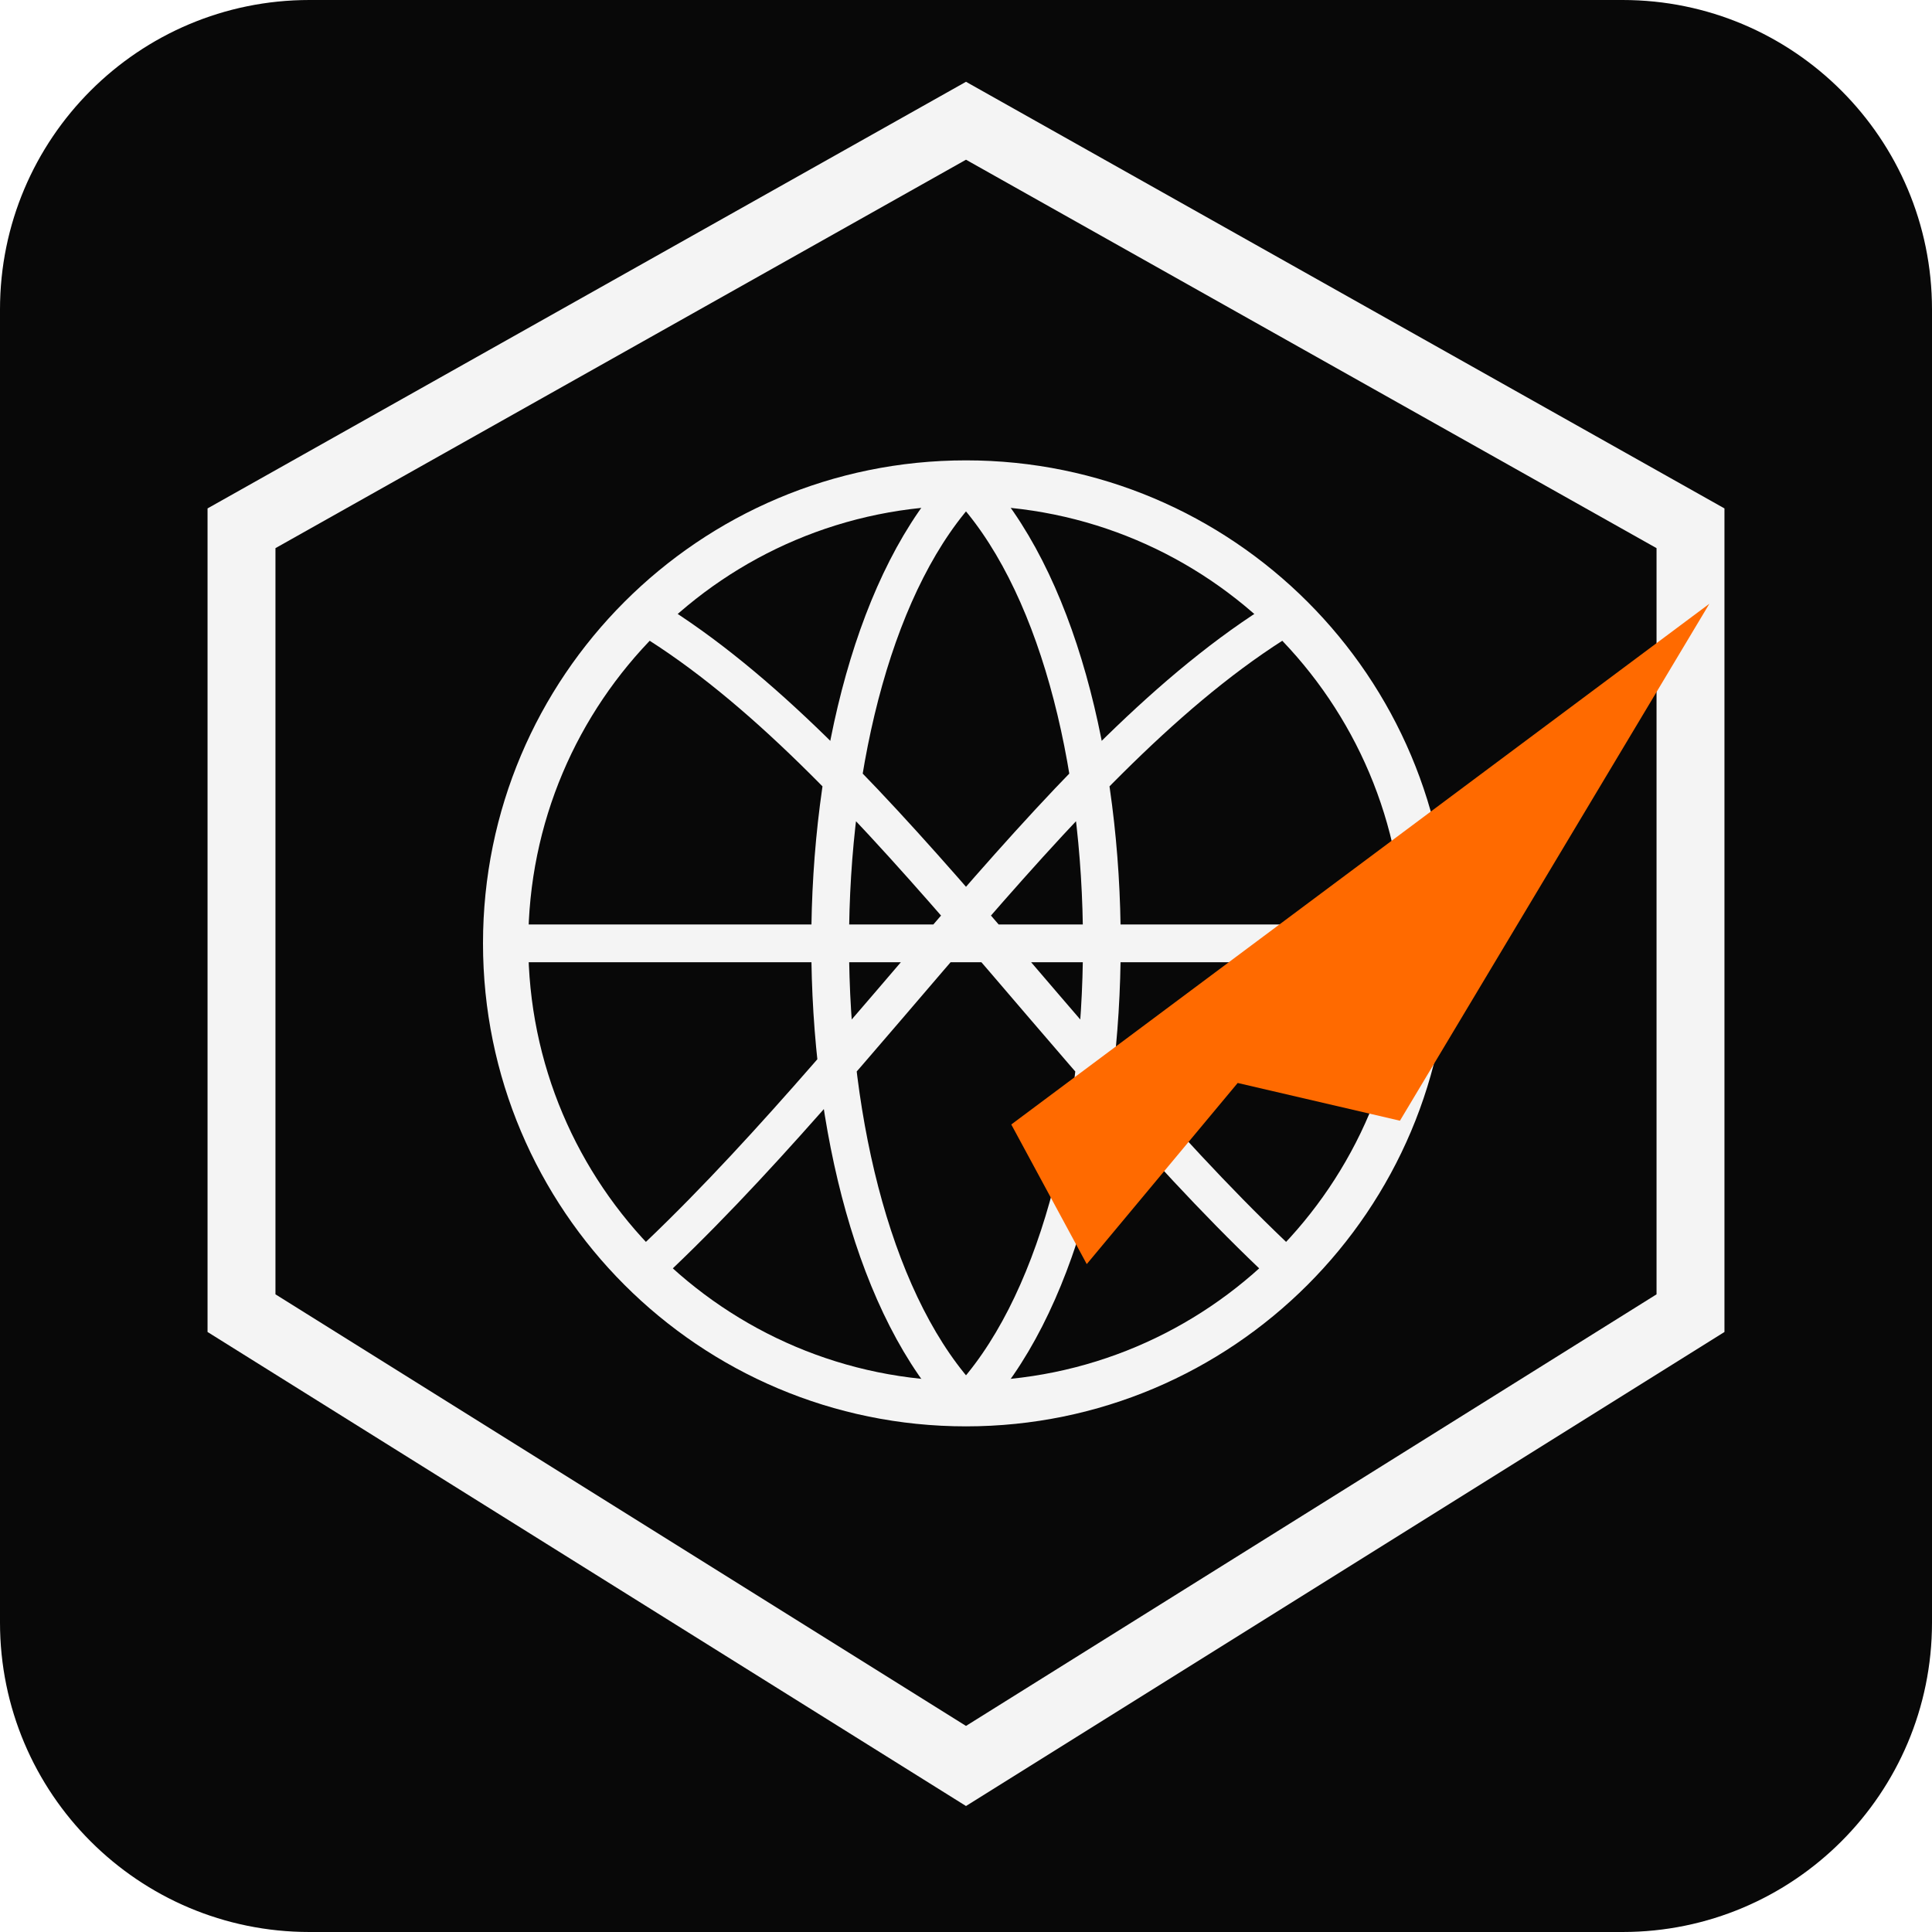
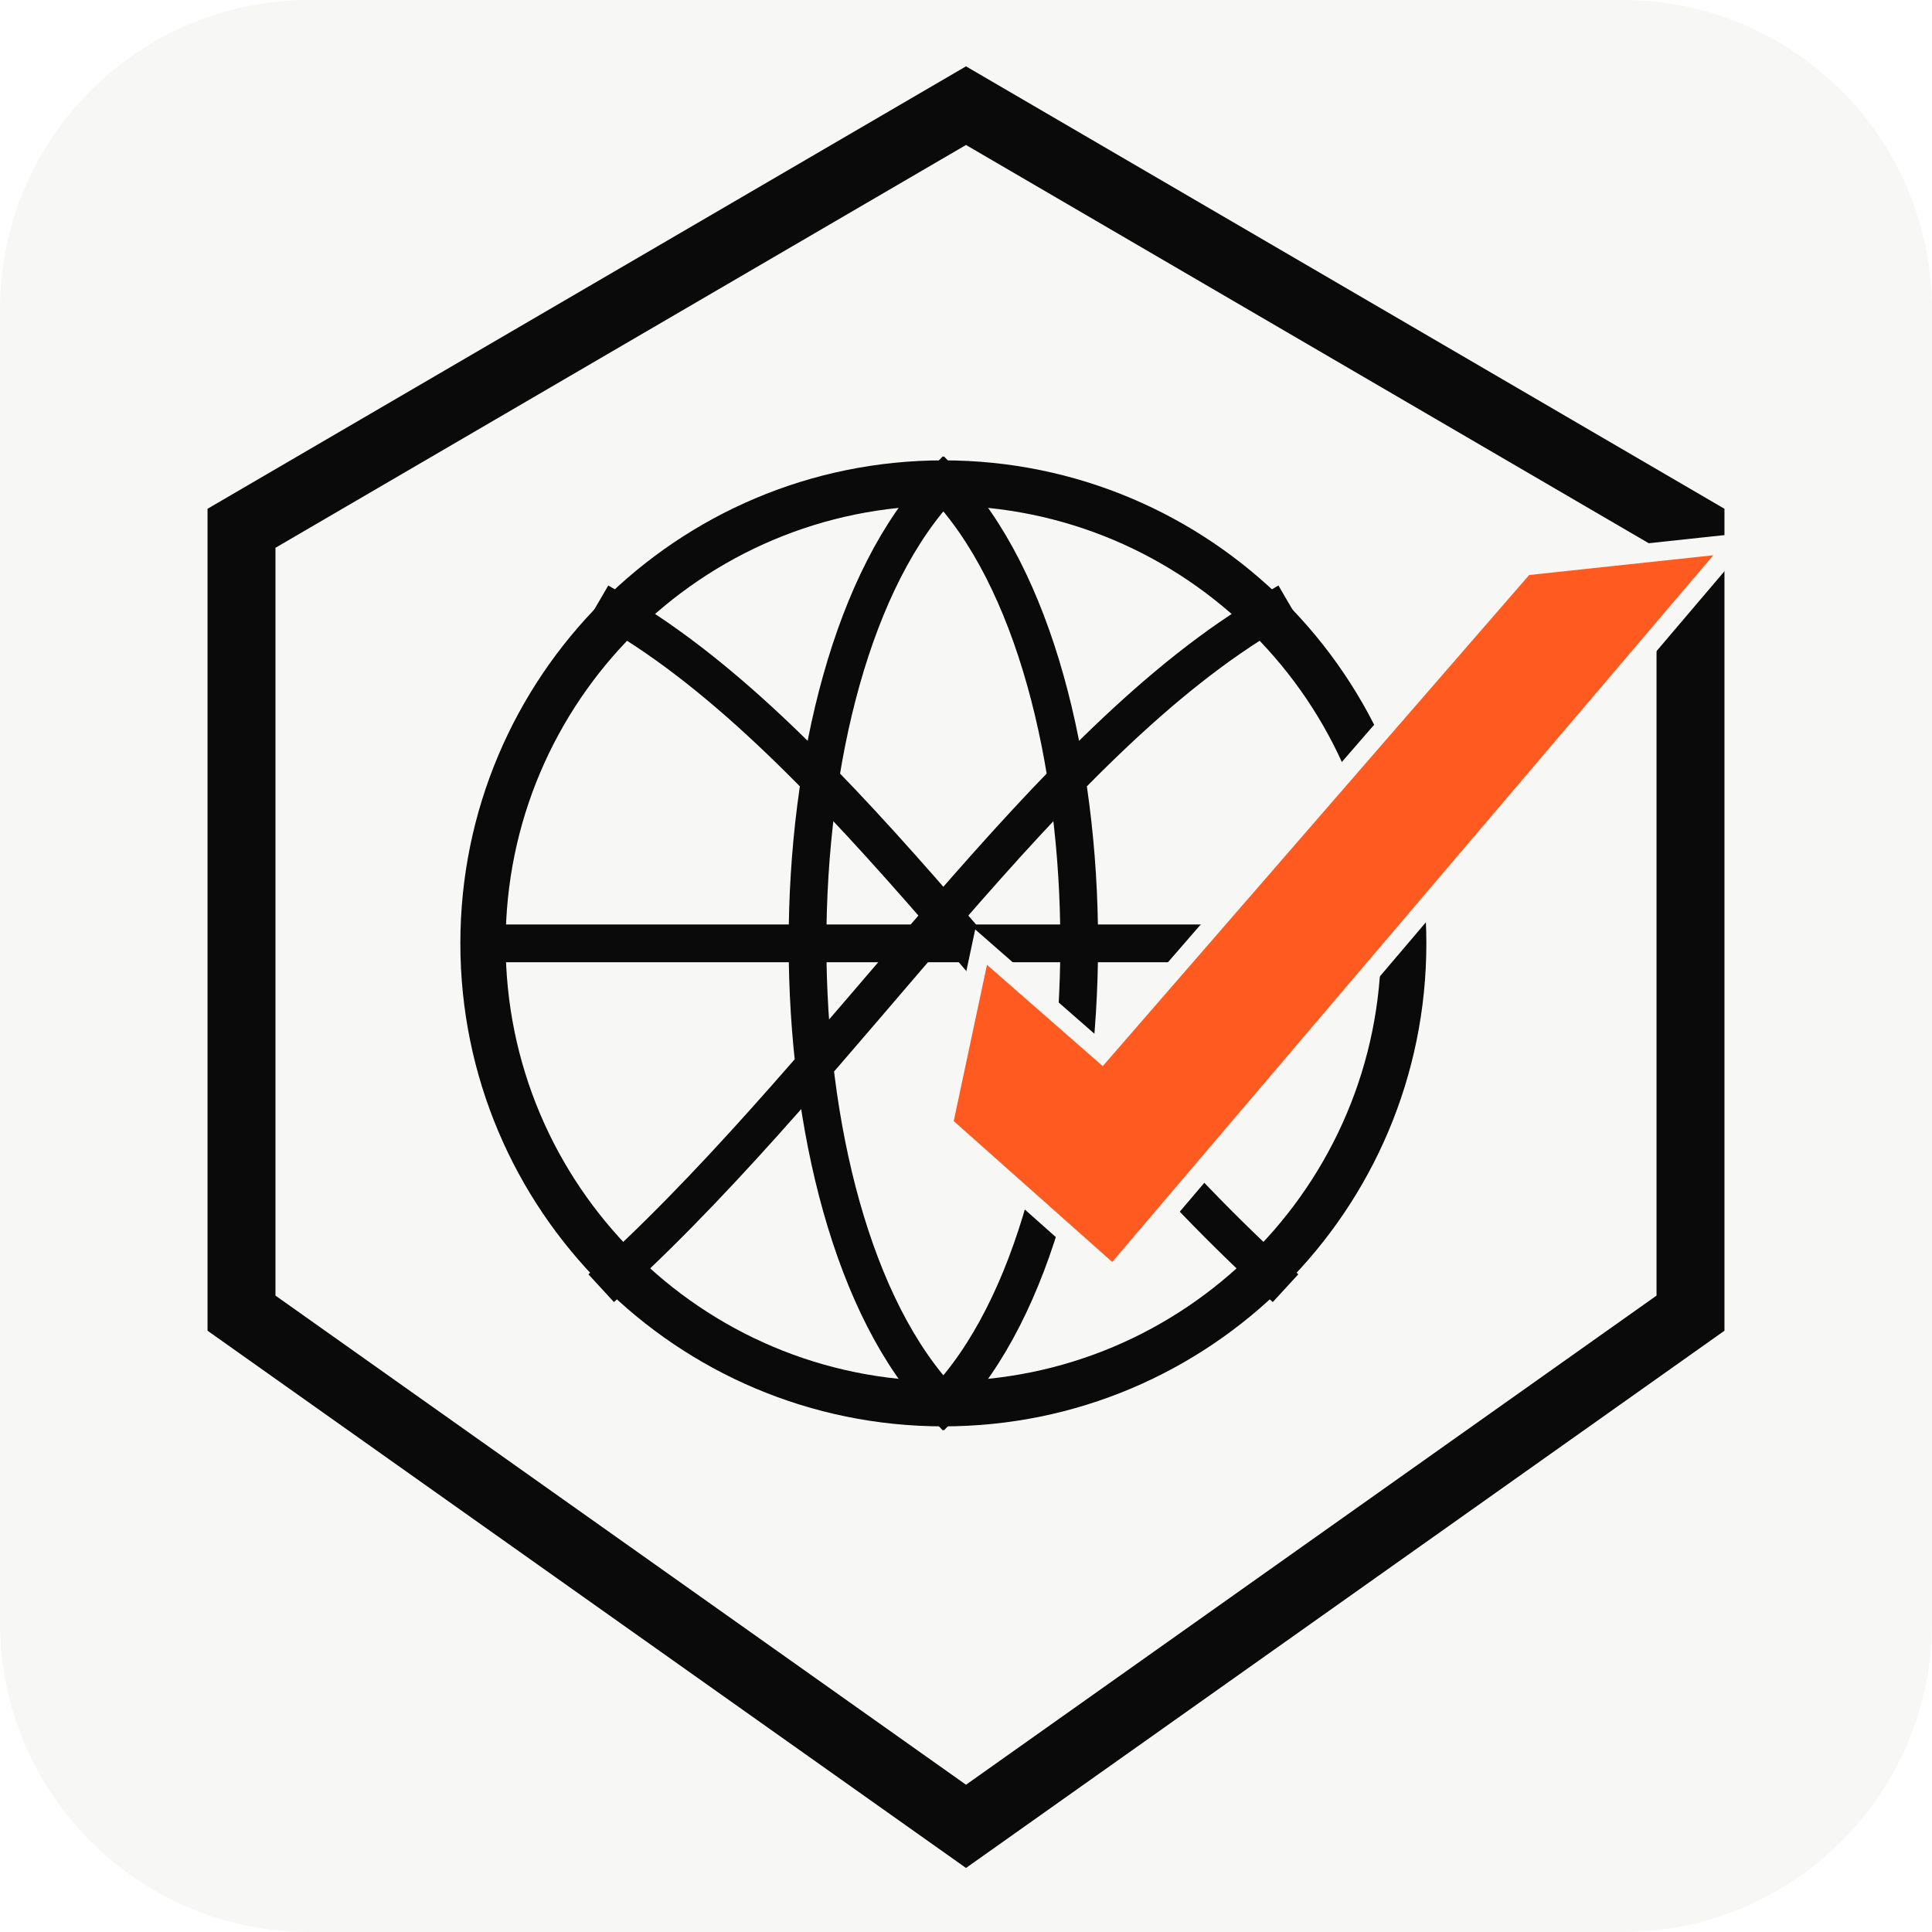
- <svg xmlns="http://www.w3.org/2000/svg" viewBox="0 0 512 512" role="img" aria-label="HoopCheck app icon">
-   <rect width="512" height="512" rx="82" fill="#080808" />
-   <path d="M256 32 448 140 448 348 256 468 64 348 64 140Z" fill="none" stroke="#f4f4f4" stroke-width="18" stroke-linejoin="miter" />
-   <circle cx="256" cy="250" r="122" fill="none" stroke="#f4f4f4" stroke-width="12" />
-   <path d="M134 250h244M256 128c-48 50-48 194 0 244M256 128c48 50 48 194 0 244M169 162c60 35 112 119 174 176M343 162c-60 35-112 119-174 176" fill="none" stroke="#f4f4f4" stroke-width="10" />
-   <path d="m268 298 185-138-82 137-43-10-40 48Z" fill="#ff6a00" />
+ <svg xmlns="http://www.w3.org/2000/svg" viewBox="0 0 512 512" role="img" aria-label="HoopCheck basketball check icon">
+   <rect width="512" height="512" rx="82" fill="#F7F7F5" />
+   <g fill="none" stroke="#0A0A0A" stroke-linecap="square" stroke-linejoin="miter">
+     <path d="M256 28 448 140v208L256 484 64 348V140Z" stroke-width="18" />
+     <circle cx="250" cy="250" r="122" stroke-width="12" />
+     <path d="M128 250h244M250 128c-48 50-48 194 0 244M250 128c48 50 48 194 0 244M163 162c60 35 112 119 174 176M337 162c-60 35-112 119-174 176" stroke-width="10" />
+   </g>
+   <path d="m250 298 45 40 165-194-56 6-112 129-32-28Z" fill="#FF5A1F" stroke="#F7F7F5" stroke-width="5" stroke-linejoin="miter" />
</svg>
